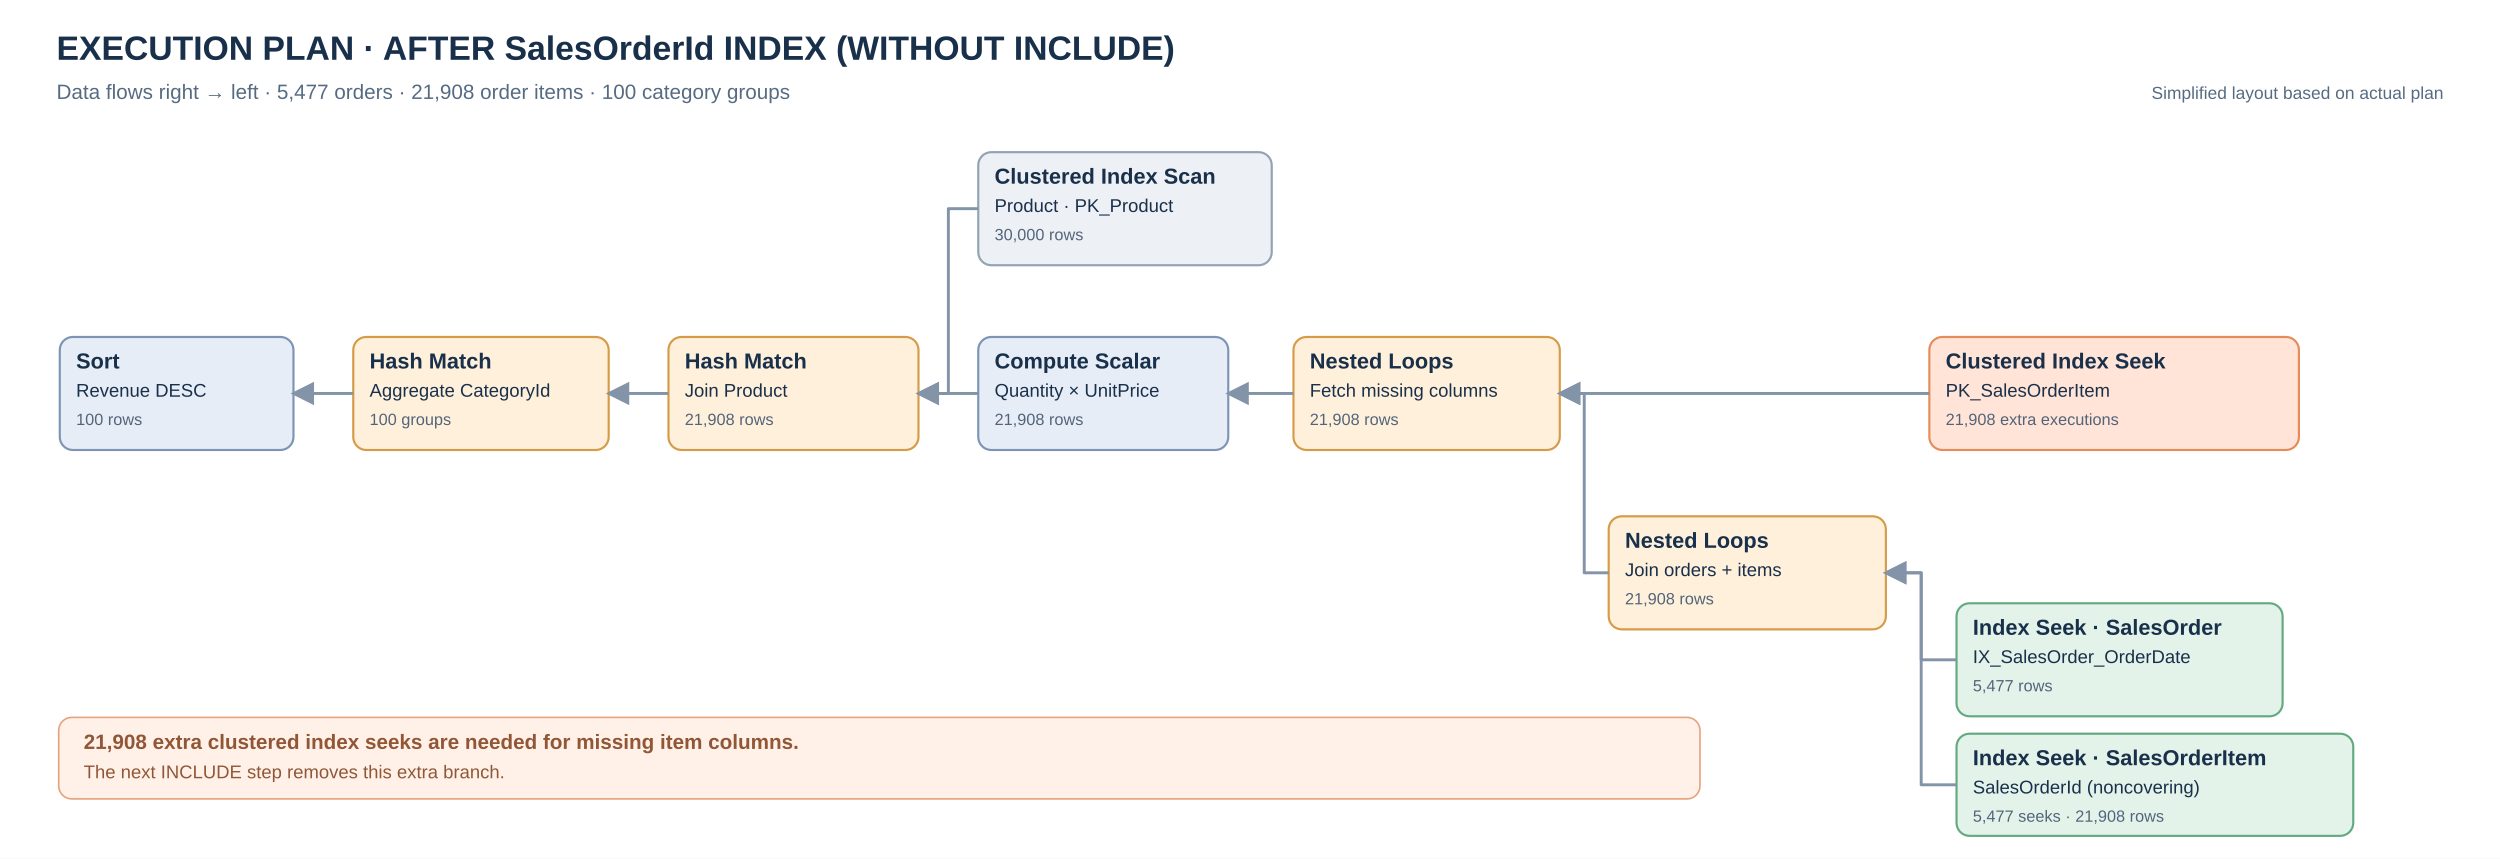
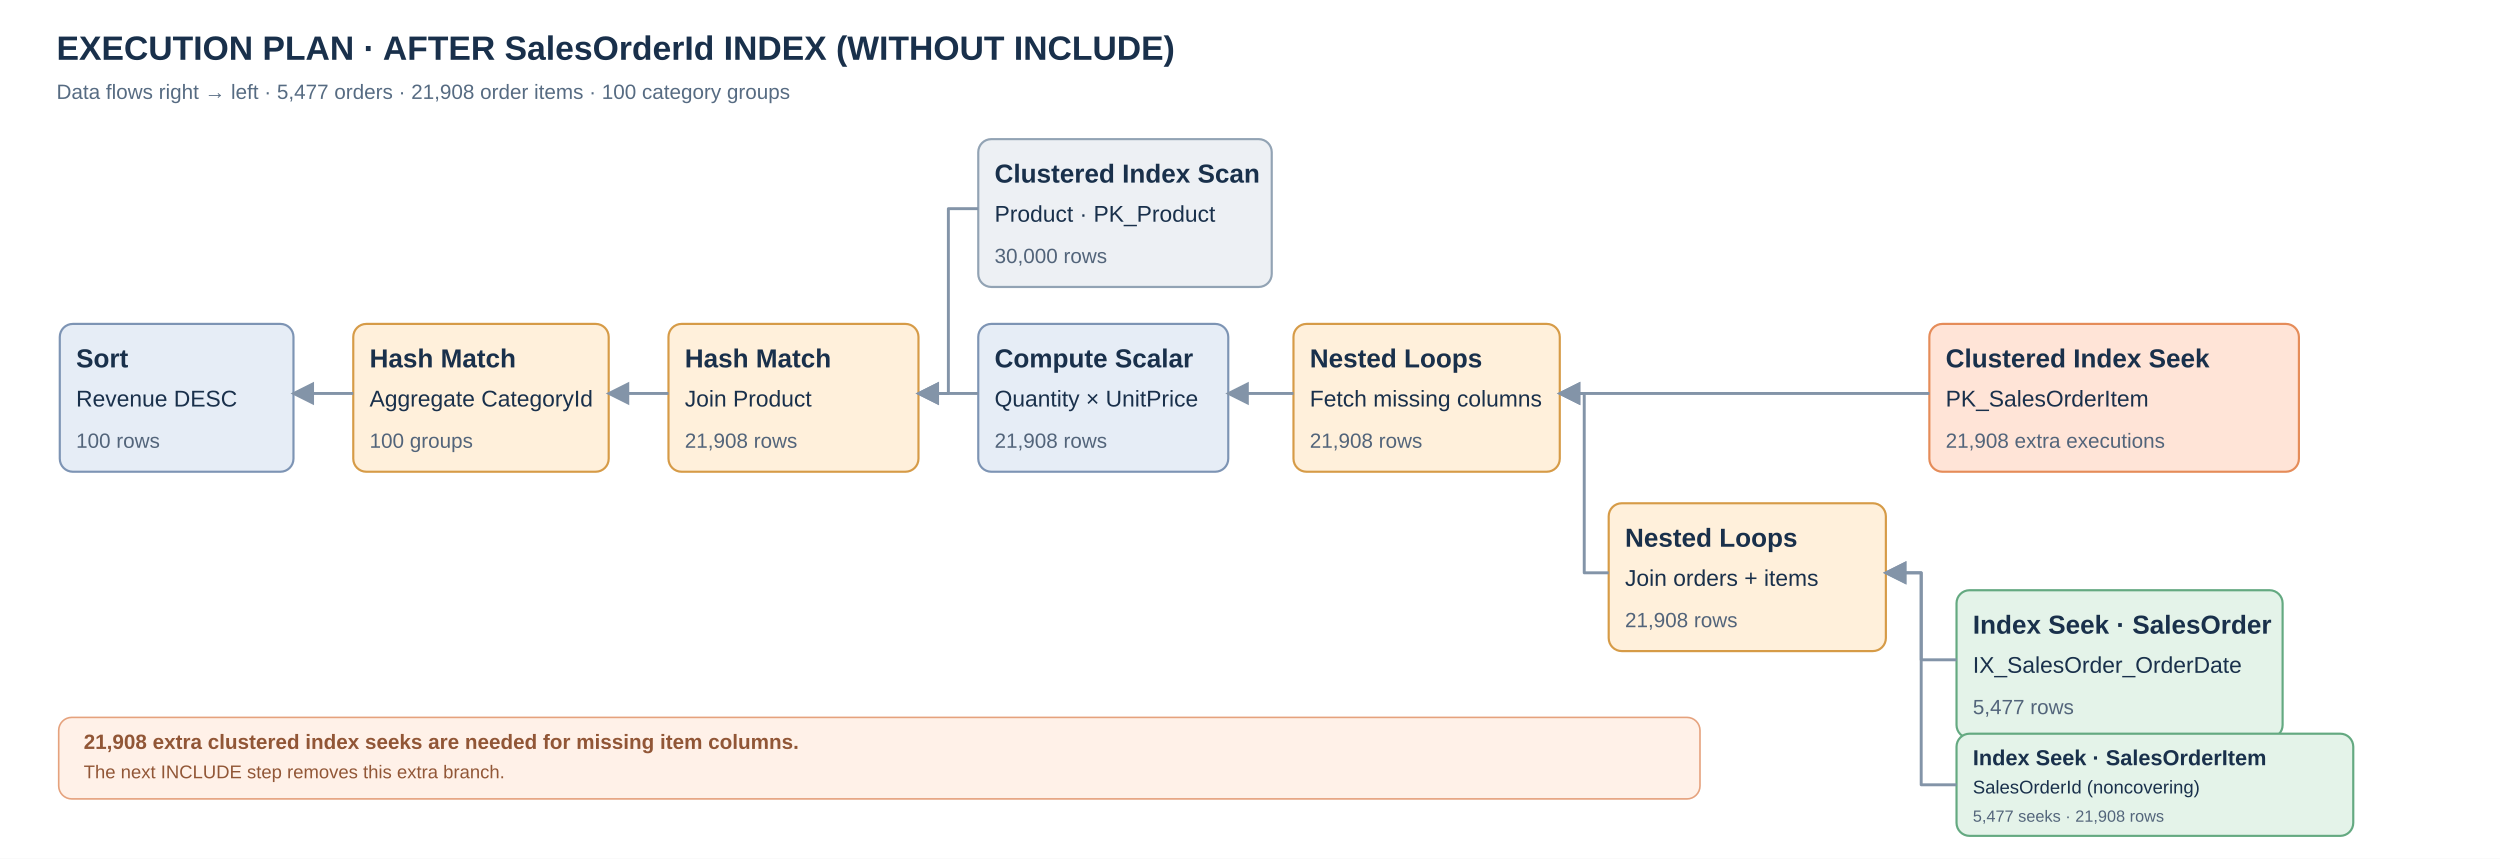
<svg xmlns="http://www.w3.org/2000/svg" width="2300" height="790" viewBox="0 0 2300 790">
  <defs>
    <marker id="arrow" markerWidth="8" markerHeight="8" refX="7" refY="4" orient="auto">
      <path d="M0,0 L8,4 L0,8 Z" fill="#8394a8" />
    </marker>
  </defs>
  <rect width="100%" height="100%" fill="white" />
  <text x="52" y="55" font-family="Arial,sans-serif" font-size="31" font-weight="bold" fill="#19304b">EXECUTION PLAN · AFTER SalesOrderId INDEX (WITHOUT INCLUDE)</text>
  <text x="52" y="91" font-family="Arial,sans-serif" font-size="19" fill="#566b82">Data flows right → left · 5,477 orders · 21,908 order items · 100 category groups</text>
-   <text x="2248" y="91" text-anchor="end" font-family="Arial,sans-serif" font-size="16" fill="#566b82">Simplified layout based on actual plan</text>
-   <rect x="55" y="310" width="215" height="104" rx="12" fill="#e6edf6" stroke="#7d94b4" stroke-width="2" />
-   <text x="70" y="339" font-family="Arial,Helvetica,sans-serif" font-size="20" font-weight="bold" fill="#19304b">Sort</text>
-   <text x="70" y="365" font-family="Arial,Helvetica,sans-serif" font-size="17" font-weight="normal" fill="#19304b">Revenue DESC</text>
-   <text x="70" y="391" font-family="Arial,Helvetica,sans-serif" font-size="15" font-weight="normal" fill="#52647a">100 rows</text>
-   <rect x="325" y="310" width="235" height="104" rx="12" fill="#fff0db" stroke="#d69b47" stroke-width="2" />
-   <text x="340" y="339" font-family="Arial,Helvetica,sans-serif" font-size="20" font-weight="bold" fill="#19304b">Hash Match</text>
-   <text x="340" y="365" font-family="Arial,Helvetica,sans-serif" font-size="17" font-weight="normal" fill="#19304b">Aggregate CategoryId</text>
-   <text x="340" y="391" font-family="Arial,Helvetica,sans-serif" font-size="15" font-weight="normal" fill="#52647a">100 groups</text>
-   <rect x="615" y="310" width="230" height="104" rx="12" fill="#fff0db" stroke="#d69b47" stroke-width="2" />
-   <text x="630" y="339" font-family="Arial,Helvetica,sans-serif" font-size="20" font-weight="bold" fill="#19304b">Hash Match</text>
-   <text x="630" y="365" font-family="Arial,Helvetica,sans-serif" font-size="17" font-weight="normal" fill="#19304b">Join Product</text>
-   <text x="630" y="391" font-family="Arial,Helvetica,sans-serif" font-size="15" font-weight="normal" fill="#52647a">21,908 rows</text>
-   <rect x="900" y="310" width="230" height="104" rx="12" fill="#e6edf6" stroke="#7d94b4" stroke-width="2" />
-   <text x="915" y="339" font-family="Arial,Helvetica,sans-serif" font-size="20" font-weight="bold" fill="#19304b">Compute Scalar</text>
-   <text x="915" y="365" font-family="Arial,Helvetica,sans-serif" font-size="17" font-weight="normal" fill="#19304b">Quantity × UnitPrice</text>
-   <text x="915" y="391" font-family="Arial,Helvetica,sans-serif" font-size="15" font-weight="normal" fill="#52647a">21,908 rows</text>
-   <rect x="900" y="140" width="270" height="104" rx="12" fill="#edf0f4" stroke="#92a3b4" stroke-width="2" />
-   <text x="915" y="169" font-family="Arial,Helvetica,sans-serif" font-size="20" font-weight="bold" fill="#19304b">Clustered Index Scan</text>
-   <text x="915" y="195" font-family="Arial,Helvetica,sans-serif" font-size="17" font-weight="normal" fill="#19304b">Product · PK_Product</text>
-   <text x="915" y="221" font-family="Arial,Helvetica,sans-serif" font-size="15" font-weight="normal" fill="#52647a">30,000 rows</text>
-   <rect x="1190" y="310" width="245" height="104" rx="12" fill="#fff0db" stroke="#d69b47" stroke-width="2" />
-   <text x="1205" y="339" font-family="Arial,Helvetica,sans-serif" font-size="20" font-weight="bold" fill="#19304b">Nested Loops</text>
-   <text x="1205" y="365" font-family="Arial,Helvetica,sans-serif" font-size="17" font-weight="normal" fill="#19304b">Fetch missing columns</text>
-   <text x="1205" y="391" font-family="Arial,Helvetica,sans-serif" font-size="15" font-weight="normal" fill="#52647a">21,908 rows</text>
-   <rect x="1480" y="475" width="255" height="104" rx="12" fill="#fff0db" stroke="#d69b47" stroke-width="2" />
-   <text x="1495" y="504" font-family="Arial,Helvetica,sans-serif" font-size="20" font-weight="bold" fill="#19304b">Nested Loops</text>
-   <text x="1495" y="530" font-family="Arial,Helvetica,sans-serif" font-size="17" font-weight="normal" fill="#19304b">Join orders + items</text>
-   <text x="1495" y="556" font-family="Arial,Helvetica,sans-serif" font-size="15" font-weight="normal" fill="#52647a">21,908 rows</text>
-   <rect x="1775" y="310" width="340" height="104" rx="12" fill="#ffe4d7" stroke="#e58c59" stroke-width="2" />
-   <text x="1790" y="339" font-family="Arial,Helvetica,sans-serif" font-size="20" font-weight="bold" fill="#19304b">Clustered Index Seek</text>
-   <text x="1790" y="365" font-family="Arial,Helvetica,sans-serif" font-size="17" font-weight="normal" fill="#19304b">PK_SalesOrderItem</text>
-   <text x="1790" y="391" font-family="Arial,Helvetica,sans-serif" font-size="15" font-weight="normal" fill="#52647a">21,908 extra executions</text>
-   <rect x="1800" y="555" width="300" height="104" rx="12" fill="#e4f3e9" stroke="#64a981" stroke-width="2" />
-   <text x="1815" y="584" font-family="Arial,Helvetica,sans-serif" font-size="20" font-weight="bold" fill="#19304b">Index Seek · SalesOrder</text>
-   <text x="1815" y="610" font-family="Arial,Helvetica,sans-serif" font-size="17" font-weight="normal" fill="#19304b">IX_SalesOrder_OrderDate</text>
-   <text x="1815" y="636" font-family="Arial,Helvetica,sans-serif" font-size="15" font-weight="normal" fill="#52647a">5,477 rows</text>
+   <rect x="55" y="298" width="215" height="136" rx="12" fill="#e6edf6" stroke="#7d94b4" stroke-width="2" />
+   <text x="70" y="338" font-family="Arial,Helvetica,sans-serif" font-size="24" font-weight="bold" fill="#19304b">Sort</text>
+   <text x="70" y="374" font-family="Arial,Helvetica,sans-serif" font-size="21" font-weight="normal" fill="#19304b">Revenue DESC</text>
+   <text x="70" y="412" font-family="Arial,Helvetica,sans-serif" font-size="19" font-weight="normal" fill="#52647a">100 rows</text>
+   <rect x="325" y="298" width="235" height="136" rx="12" fill="#fff0db" stroke="#d69b47" stroke-width="2" />
+   <text x="340" y="338" font-family="Arial,Helvetica,sans-serif" font-size="24" font-weight="bold" fill="#19304b">Hash Match</text>
+   <text x="340" y="374" font-family="Arial,Helvetica,sans-serif" font-size="21" font-weight="normal" fill="#19304b">Aggregate CategoryId</text>
+   <text x="340" y="412" font-family="Arial,Helvetica,sans-serif" font-size="19" font-weight="normal" fill="#52647a">100 groups</text>
+   <rect x="615" y="298" width="230" height="136" rx="12" fill="#fff0db" stroke="#d69b47" stroke-width="2" />
+   <text x="630" y="338" font-family="Arial,Helvetica,sans-serif" font-size="24" font-weight="bold" fill="#19304b">Hash Match</text>
+   <text x="630" y="374" font-family="Arial,Helvetica,sans-serif" font-size="21" font-weight="normal" fill="#19304b">Join Product</text>
+   <text x="630" y="412" font-family="Arial,Helvetica,sans-serif" font-size="19" font-weight="normal" fill="#52647a">21,908 rows</text>
+   <rect x="900" y="298" width="230" height="136" rx="12" fill="#e6edf6" stroke="#7d94b4" stroke-width="2" />
+   <text x="915" y="338" font-family="Arial,Helvetica,sans-serif" font-size="24" font-weight="bold" fill="#19304b">Compute Scalar</text>
+   <text x="915" y="374" font-family="Arial,Helvetica,sans-serif" font-size="21" font-weight="normal" fill="#19304b">Quantity × UnitPrice</text>
+   <text x="915" y="412" font-family="Arial,Helvetica,sans-serif" font-size="19" font-weight="normal" fill="#52647a">21,908 rows</text>
+   <rect x="900" y="128" width="270" height="136" rx="12" fill="#edf0f4" stroke="#92a3b4" stroke-width="2" />
+   <text x="915" y="168" font-family="Arial,Helvetica,sans-serif" font-size="24" font-weight="bold" fill="#19304b">Clustered Index Scan</text>
+   <text x="915" y="204" font-family="Arial,Helvetica,sans-serif" font-size="21" font-weight="normal" fill="#19304b">Product · PK_Product</text>
+   <text x="915" y="242" font-family="Arial,Helvetica,sans-serif" font-size="19" font-weight="normal" fill="#52647a">30,000 rows</text>
+   <rect x="1190" y="298" width="245" height="136" rx="12" fill="#fff0db" stroke="#d69b47" stroke-width="2" />
+   <text x="1205" y="338" font-family="Arial,Helvetica,sans-serif" font-size="24" font-weight="bold" fill="#19304b">Nested Loops</text>
+   <text x="1205" y="374" font-family="Arial,Helvetica,sans-serif" font-size="21" font-weight="normal" fill="#19304b">Fetch missing columns</text>
+   <text x="1205" y="412" font-family="Arial,Helvetica,sans-serif" font-size="19" font-weight="normal" fill="#52647a">21,908 rows</text>
+   <rect x="1480" y="463" width="255" height="136" rx="12" fill="#fff0db" stroke="#d69b47" stroke-width="2" />
+   <text x="1495" y="503" font-family="Arial,Helvetica,sans-serif" font-size="24" font-weight="bold" fill="#19304b">Nested Loops</text>
+   <text x="1495" y="539" font-family="Arial,Helvetica,sans-serif" font-size="21" font-weight="normal" fill="#19304b">Join orders + items</text>
+   <text x="1495" y="577" font-family="Arial,Helvetica,sans-serif" font-size="19" font-weight="normal" fill="#52647a">21,908 rows</text>
+   <rect x="1775" y="298" width="340" height="136" rx="12" fill="#ffe4d7" stroke="#e58c59" stroke-width="2" />
+   <text x="1790" y="338" font-family="Arial,Helvetica,sans-serif" font-size="24" font-weight="bold" fill="#19304b">Clustered Index Seek</text>
+   <text x="1790" y="374" font-family="Arial,Helvetica,sans-serif" font-size="21" font-weight="normal" fill="#19304b">PK_SalesOrderItem</text>
+   <text x="1790" y="412" font-family="Arial,Helvetica,sans-serif" font-size="19" font-weight="normal" fill="#52647a">21,908 extra executions</text>
+   <rect x="1800" y="543" width="300" height="136" rx="12" fill="#e4f3e9" stroke="#64a981" stroke-width="2" />
+   <text x="1815" y="583" font-family="Arial,Helvetica,sans-serif" font-size="24" font-weight="bold" fill="#19304b">Index Seek · SalesOrder</text>
+   <text x="1815" y="619" font-family="Arial,Helvetica,sans-serif" font-size="21" font-weight="normal" fill="#19304b">IX_SalesOrder_OrderDate</text>
+   <text x="1815" y="657" font-family="Arial,Helvetica,sans-serif" font-size="19" font-weight="normal" fill="#52647a">5,477 rows</text>
  <rect x="1800" y="675" width="365" height="94" rx="12" fill="#e4f3e9" stroke="#64a981" stroke-width="2" />
  <text x="1815" y="704" font-family="Arial,Helvetica,sans-serif" font-size="20" font-weight="bold" fill="#19304b">Index Seek · SalesOrderItem</text>
  <text x="1815" y="730" font-family="Arial,Helvetica,sans-serif" font-size="17" font-weight="normal" fill="#19304b">SalesOrderId (noncovering)</text>
  <text x="1815" y="756" font-family="Arial,Helvetica,sans-serif" font-size="15" font-weight="normal" fill="#52647a">5,477 seeks · 21,908 rows</text>
  <path d="M 325 362.0 L 297.5 362.0 L 297.5 362.0 L 270 362.0" fill="none" stroke="#8394a8" stroke-width="2.7" stroke-linejoin="round" marker-end="url(#arrow)" />
  <path d="M 615 362.0 L 587.5 362.0 L 587.5 362.0 L 560 362.0" fill="none" stroke="#8394a8" stroke-width="2.7" stroke-linejoin="round" marker-end="url(#arrow)" />
  <path d="M 900 362.0 L 872.5 362.0 L 872.5 362.0 L 845 362.0" fill="none" stroke="#8394a8" stroke-width="2.7" stroke-linejoin="round" marker-end="url(#arrow)" />
  <path d="M 900 192.0 L 872.5 192.0 L 872.5 362.0 L 845 362.0" fill="none" stroke="#8394a8" stroke-width="2.7" stroke-linejoin="round" marker-end="url(#arrow)" />
  <path d="M 1190 362.0 L 1160.0 362.0 L 1160.0 362.0 L 1130 362.0" fill="none" stroke="#8394a8" stroke-width="2.7" stroke-linejoin="round" marker-end="url(#arrow)" />
  <path d="M 1480 527.0 L 1457.5 527.0 L 1457.5 362.0 L 1435 362.0" fill="none" stroke="#8394a8" stroke-width="2.7" stroke-linejoin="round" marker-end="url(#arrow)" />
  <path d="M 1775 362.0 L 1605.0 362.0 L 1605.0 362.0 L 1435 362.0" fill="none" stroke="#8394a8" stroke-width="2.7" stroke-linejoin="round" marker-end="url(#arrow)" />
  <path d="M 1800 607.0 L 1767.5 607.0 L 1767.5 527.0 L 1735 527.0" fill="none" stroke="#8394a8" stroke-width="2.7" stroke-linejoin="round" marker-end="url(#arrow)" />
  <path d="M 1800 722.0 L 1767.5 722.0 L 1767.5 527.0 L 1735 527.0" fill="none" stroke="#8394a8" stroke-width="2.7" stroke-linejoin="round" marker-end="url(#arrow)" />
  <rect x="54" y="660" width="1510" height="75" rx="12" fill="#fff1e8" stroke="#e5a27d" stroke-width="1.5" />
  <text x="77" y="689" font-family="Arial,sans-serif" font-size="19" font-weight="bold" fill="#915636">21,908 extra clustered index seeks are needed for missing item columns.</text>
  <text x="77" y="716" font-family="Arial,sans-serif" font-size="17" fill="#915636">The next INCLUDE step removes this extra branch.</text>
</svg>
